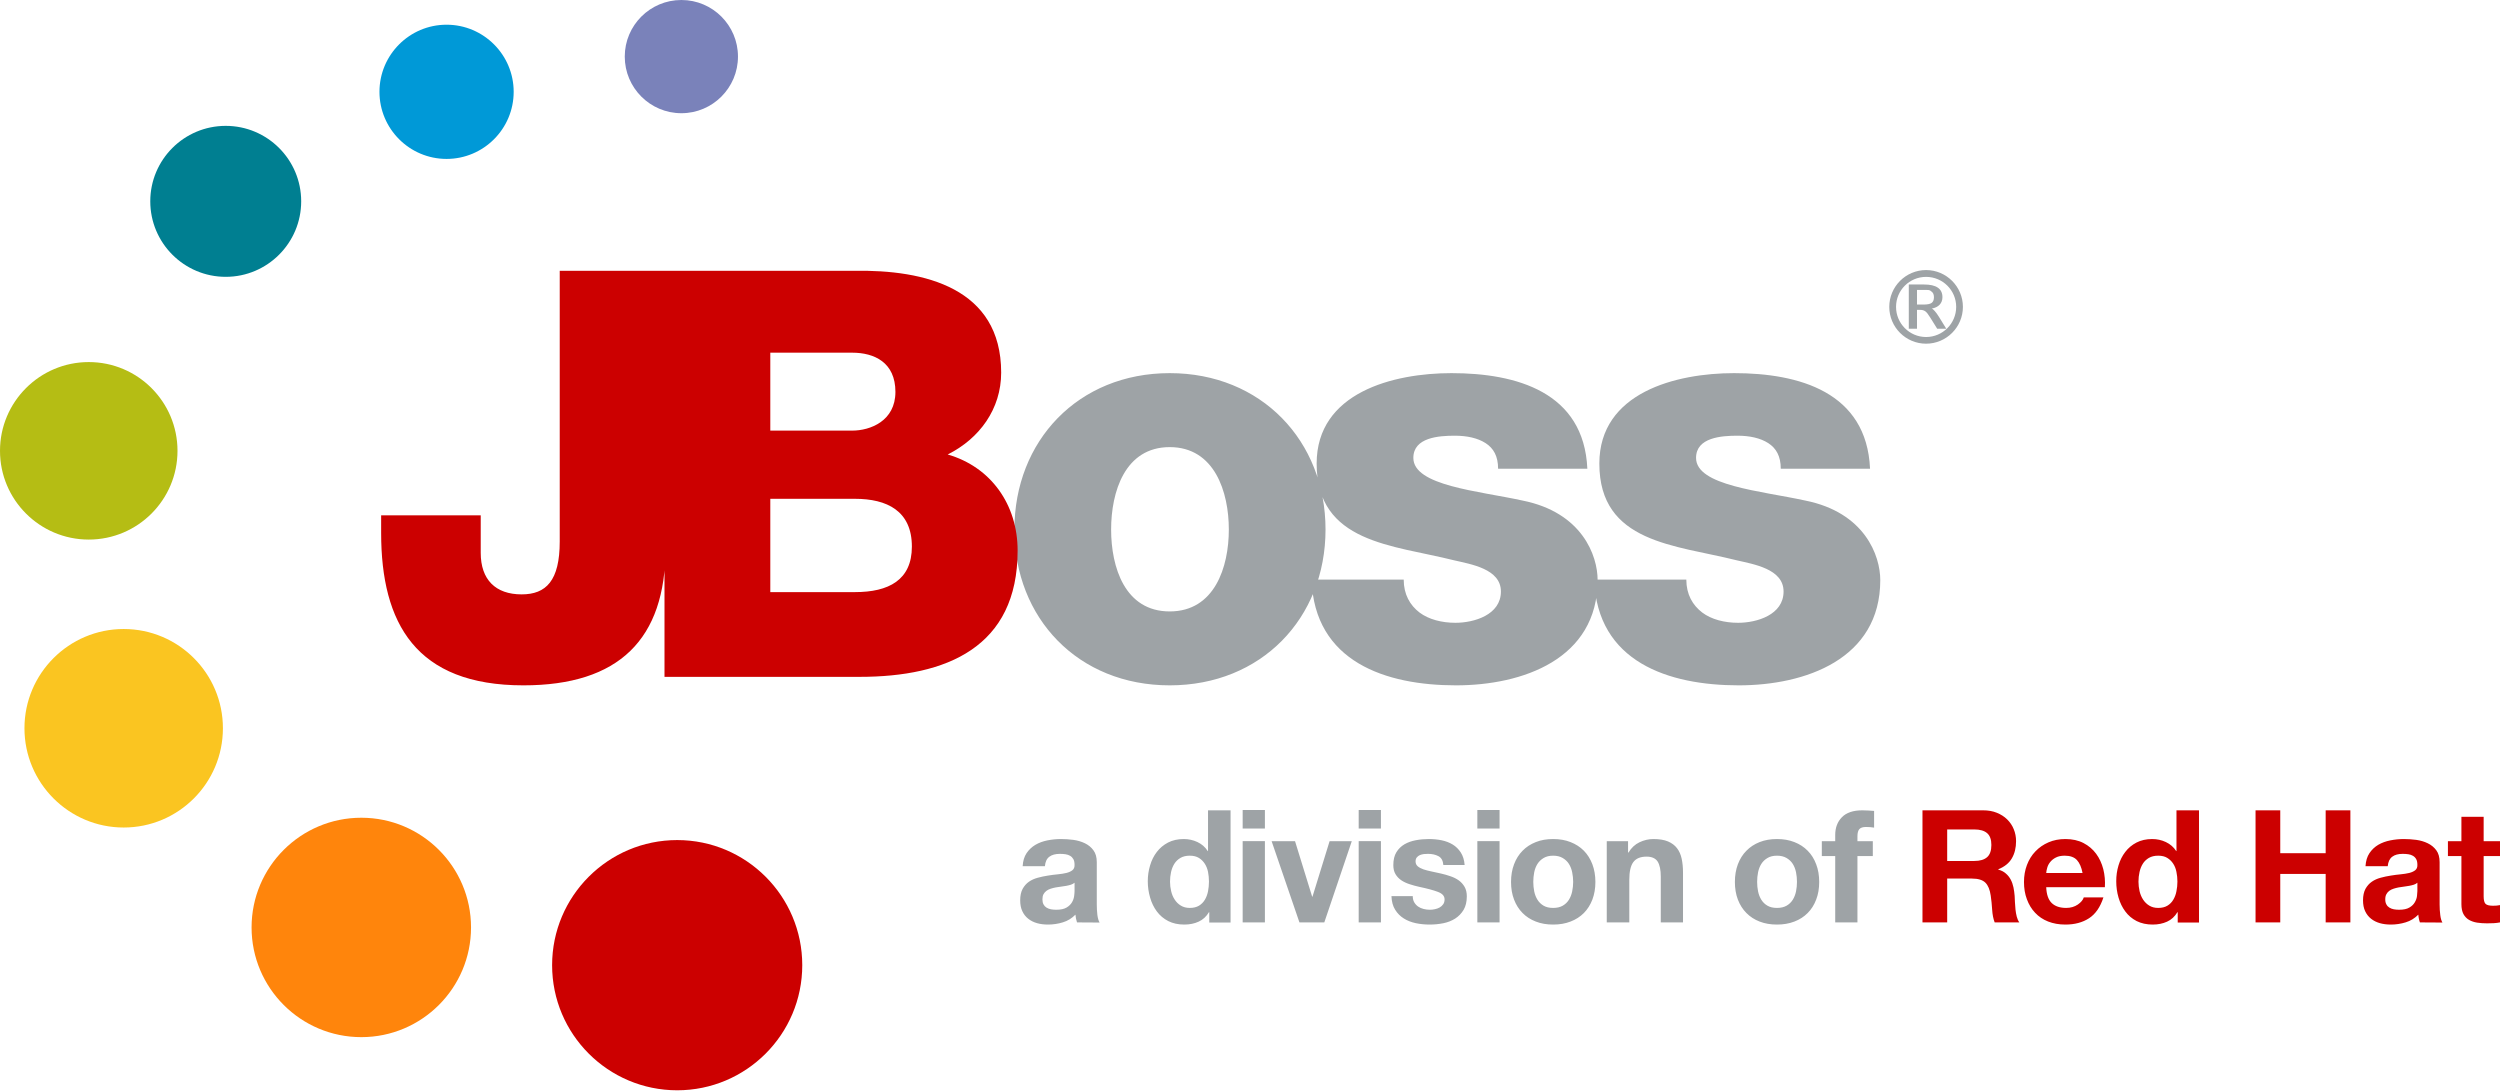
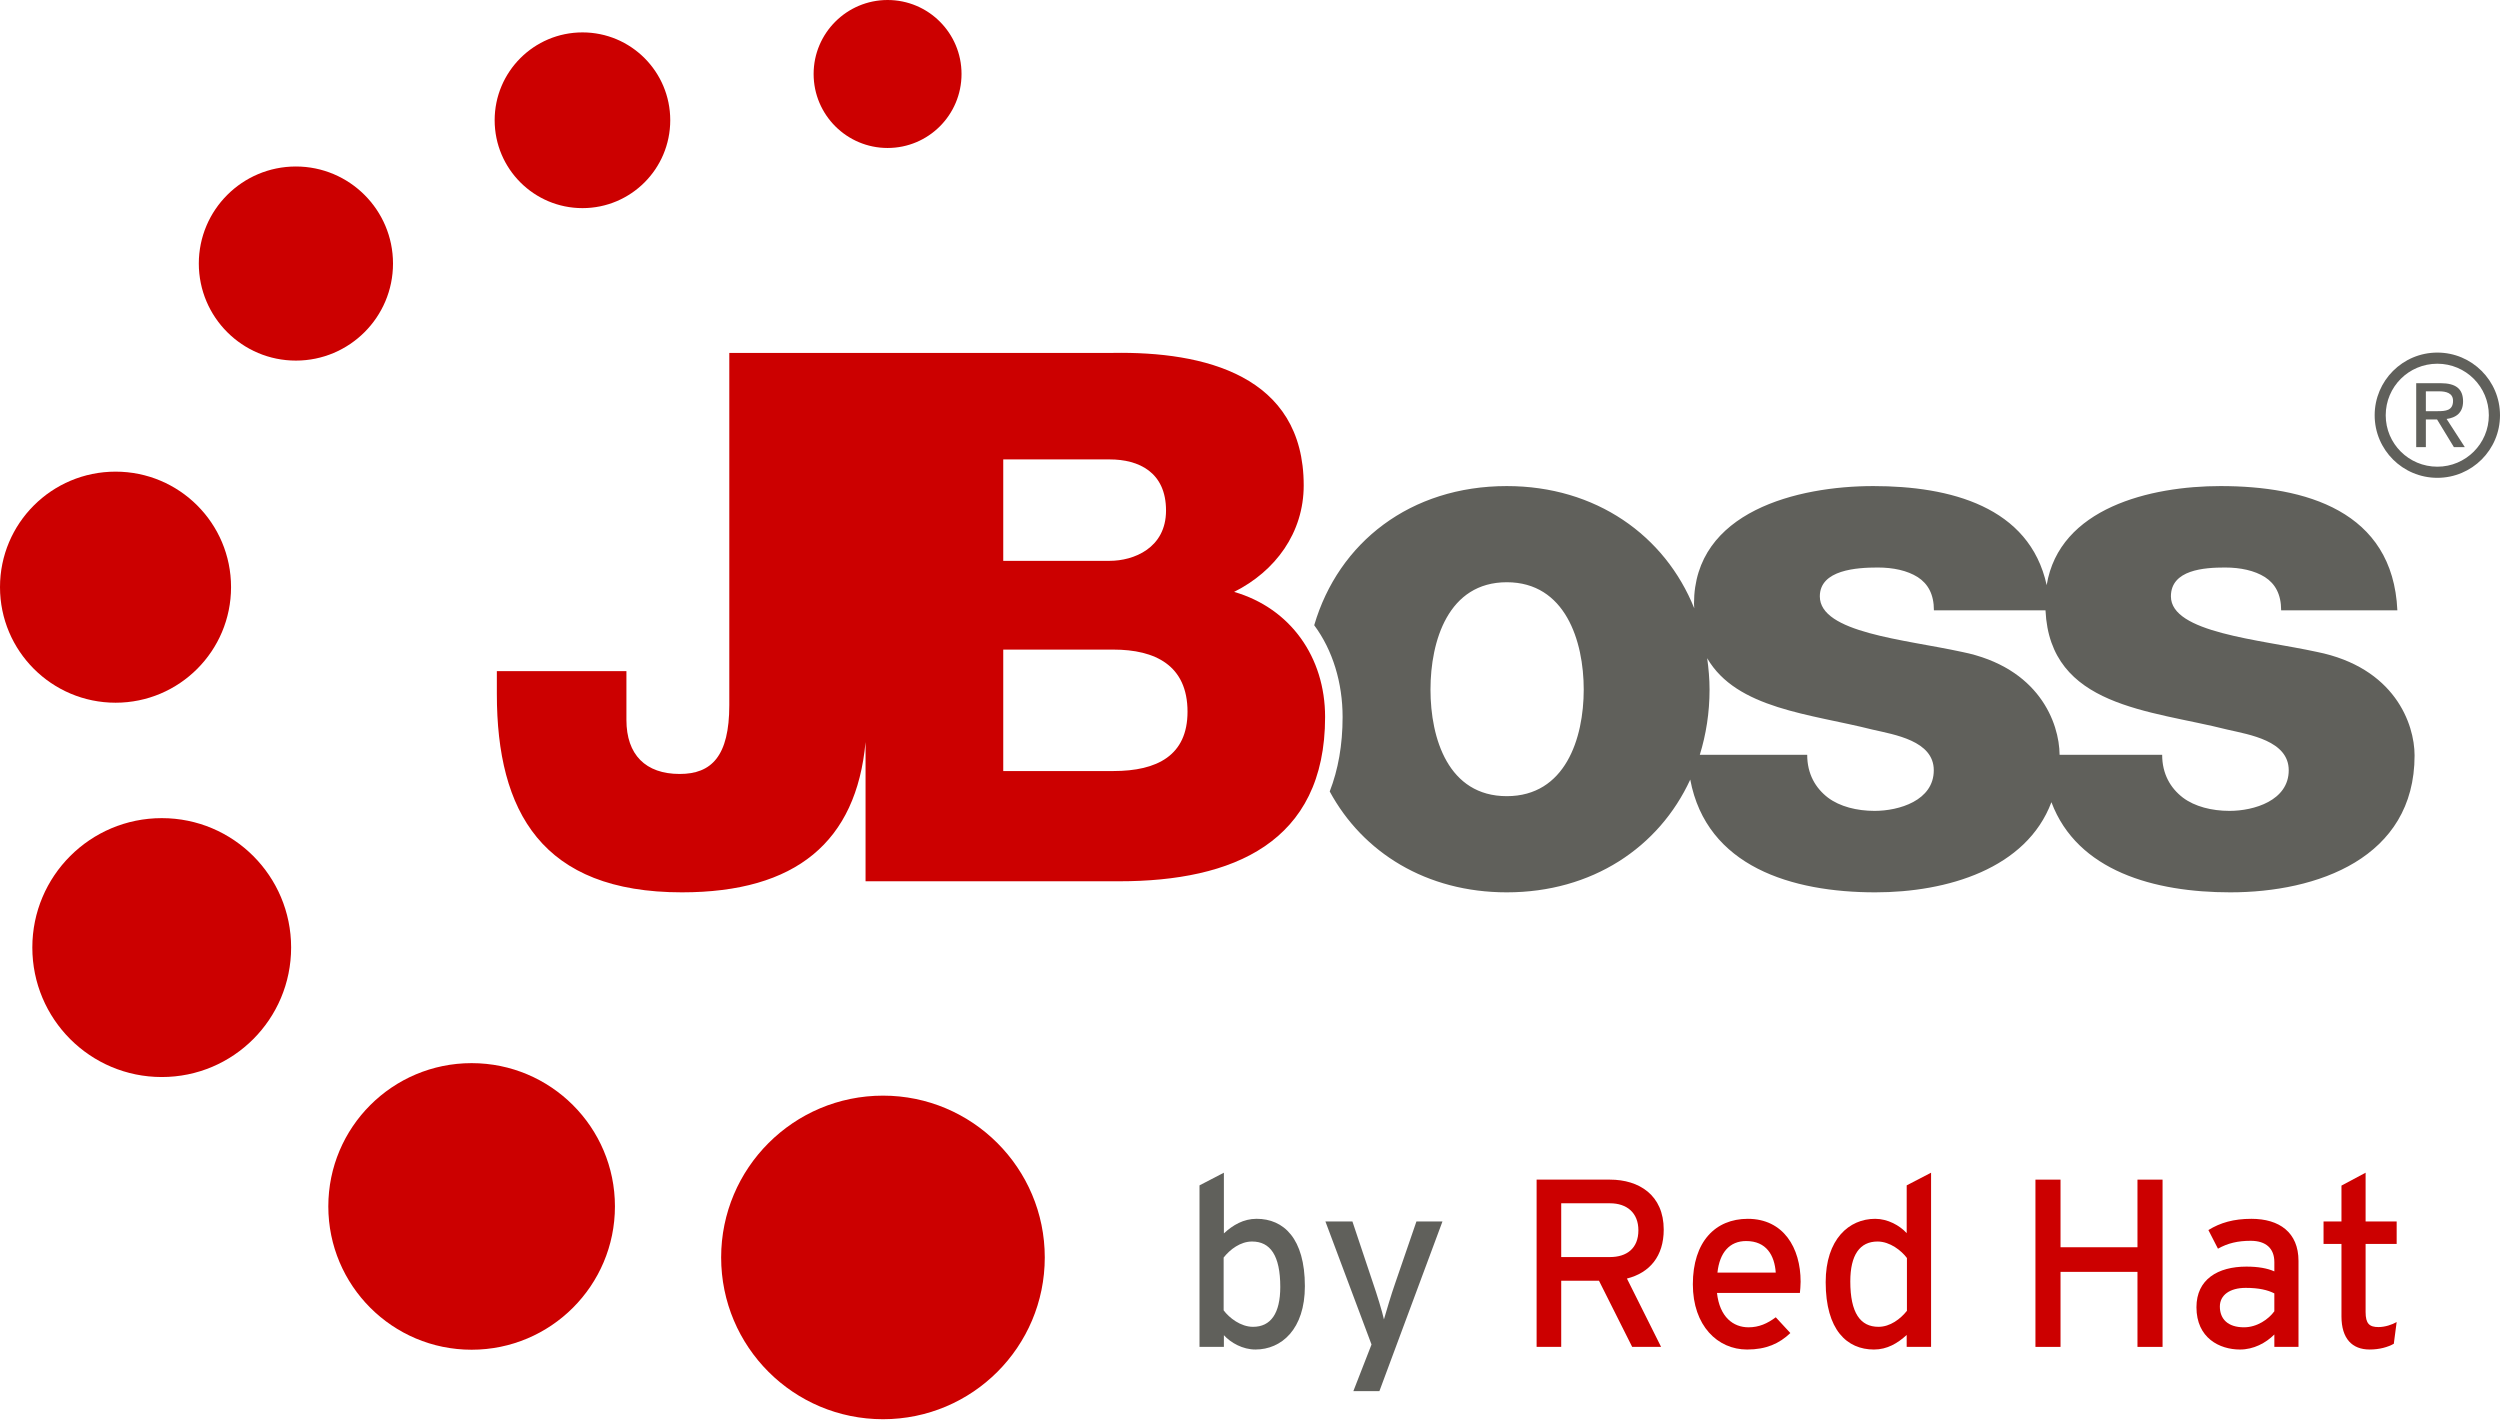
- <svg xmlns="http://www.w3.org/2000/svg" version="1.0" width="191.633" height="83.574" id="svg2898">
+ <svg xmlns="http://www.w3.org/2000/svg" version="1.0" width="139.518" height="79.203" id="svg2898">
  <defs id="defs21">
    </defs>
-   <path d="M 61.496,73.984 C 61.496,79.278 57.2,83.574 51.911,83.574 C 46.617,83.574 42.321,79.278 42.321,73.984 C 42.321,68.689 46.617,64.394 51.911,64.394 C 57.2,64.394 61.496,68.689 61.496,73.984 z" id="path4330" style="fill:#cc0000;fill-opacity:1" />
-   <path d="M 36.106,71.091 C 36.106,75.731 32.337,79.5 27.697,79.5 C 23.053,79.5 19.284,75.731 19.284,71.091 C 19.284,66.447 23.053,62.682 27.697,62.682 C 32.337,62.682 36.106,66.447 36.106,71.091 z" id="path4333" style="fill:#ff850c;fill-opacity:1" />
-   <path d="M 17.087,55.822 C 17.087,60.023 13.682,63.432 9.481,63.432 C 5.284,63.432 1.875,60.023 1.875,55.822 C 1.875,51.625 5.284,48.216 9.481,48.216 C 13.682,48.216 17.087,51.625 17.087,55.822 z" id="path4335" style="fill:#fac521;fill-opacity:1" />
-   <path d="M 13.606,34.557 C 13.606,38.311 10.561,41.36 6.803,41.36 C 3.049,41.36 4.2148359e-18,38.311 4.2148359e-18,34.557 C 4.2148359e-18,30.803 3.049,27.754 6.803,27.754 C 10.561,27.754 13.606,30.803 13.606,34.557 z" id="path4337" style="fill:#b5bd14;fill-opacity:1" />
-   <path d="M 23.087,15.432 C 23.087,18.625 20.496,21.22 17.303,21.22 C 14.11,21.22 11.519,18.625 11.519,15.432 C 11.519,12.239 14.11,9.648 17.303,9.648 C 20.496,9.648 23.087,12.239 23.087,15.432 z" id="path4339" style="fill:#007f91;fill-opacity:1" />
-   <path d="M 39.375,7.038 C 39.375,9.875 37.068,12.182 34.231,12.182 C 31.394,12.182 29.087,9.875 29.087,7.038 C 29.087,4.201 31.394,1.894 34.231,1.894 C 37.068,1.894 39.375,4.201 39.375,7.038 z" id="path4341" style="fill:#0099d7;fill-opacity:1" />
-   <path d="M 56.568,4.337 C 56.568,6.731 54.625,8.678 52.231,8.678 C 49.834,8.678 47.89,6.731 47.89,4.337 C 47.89,1.943 49.834,0 52.231,0 C 54.625,0 56.568,1.943 56.568,4.337 z" id="path4343" style="fill:#7a82ba;fill-opacity:1" />
-   <path d="M 89.663,46.868 C 93.103,46.868 94.194,43.47 94.194,40.591 C 94.194,37.712 93.103,34.273 89.663,34.273 C 86.22,34.273 85.171,37.712 85.171,40.591 C 85.171,43.47 86.22,46.868 89.663,46.868 M 89.663,28.602 C 96.678,28.602 101.606,33.792 101.606,40.591 C 101.606,47.39 96.678,52.534 89.663,52.534 C 82.644,52.534 77.758,47.39 77.758,40.591 C 77.758,33.792 82.644,28.602 89.663,28.602 z M 107.599,44.428 C 107.599,45.561 108.076,46.39 108.815,46.955 C 109.516,47.481 110.516,47.739 111.565,47.739 C 113,47.739 115.05,47.129 115.05,45.341 C 115.05,43.599 112.739,43.25 111.432,42.943 C 106.769,41.769 100.925,41.637 100.925,35.534 C 100.925,30.083 106.807,28.602 111.258,28.602 C 116.228,28.602 121.413,30.042 121.675,35.928 L 114.834,35.928 C 114.834,34.966 114.485,34.36 113.875,33.966 C 113.262,33.572 112.436,33.398 111.519,33.398 C 110.296,33.398 108.338,33.527 108.338,35.099 C 108.338,37.235 113.307,37.625 116.705,38.368 C 121.285,39.284 122.463,42.595 122.463,44.47 C 122.463,50.53 116.705,52.534 111.606,52.534 C 106.247,52.534 100.754,50.75 100.534,44.428 L 107.599,44.428 L 107.599,44.428 z M 129.262,44.428 C 129.262,45.561 129.743,46.39 130.485,46.955 C 131.182,47.481 132.186,47.739 133.232,47.739 C 134.667,47.739 136.716,47.129 136.716,45.341 C 136.716,43.599 134.406,43.25 133.099,42.943 C 128.436,41.769 122.595,41.637 122.595,35.534 C 122.595,30.083 128.482,28.602 132.925,28.602 C 137.894,28.602 143.084,30.042 143.345,35.928 L 136.501,35.928 C 136.501,34.966 136.152,34.36 135.542,33.966 C 134.929,33.572 134.103,33.398 133.186,33.398 C 131.966,33.398 130.008,33.527 130.008,35.099 C 130.008,37.235 134.974,37.625 138.376,38.368 C 142.951,39.284 144.129,42.595 144.129,44.47 C 144.129,50.53 138.376,52.534 133.277,52.534 C 127.913,52.534 122.421,50.75 122.201,44.428 L 129.262,44.428 L 129.262,44.428 z M 82.091,67.815 C 81.981,67.849 81.864,67.879 81.739,67.902 C 81.614,67.928 81.481,67.947 81.341,67.962 C 81.205,67.981 81.065,68 80.928,68.023 C 80.8,68.049 80.671,68.08 80.542,68.121 C 80.417,68.159 80.307,68.216 80.216,68.284 C 80.122,68.353 80.046,68.44 79.989,68.542 C 79.932,68.648 79.906,68.781 79.906,68.94 C 79.906,69.091 79.932,69.22 79.989,69.326 C 80.046,69.432 80.122,69.512 80.22,69.572 C 80.318,69.633 80.432,69.675 80.561,69.701 C 80.693,69.724 80.826,69.735 80.962,69.735 C 81.307,69.735 81.568,69.678 81.758,69.565 C 81.943,69.455 82.08,69.318 82.171,69.163 C 82.262,69.008 82.315,68.849 82.337,68.686 C 82.356,68.527 82.368,68.398 82.368,68.303 L 82.368,67.663 C 82.292,67.728 82.201,67.777 82.091,67.815 M 78.69,65.398 C 78.868,65.133 79.095,64.921 79.368,64.758 C 79.64,64.599 79.951,64.485 80.292,64.417 C 80.637,64.349 80.981,64.315 81.326,64.315 C 81.64,64.315 81.959,64.337 82.281,64.379 C 82.603,64.424 82.898,64.512 83.163,64.64 C 83.428,64.769 83.648,64.947 83.815,65.178 C 83.985,65.406 84.072,65.709 84.072,66.087 L 84.072,69.33 C 84.072,69.61 84.087,69.879 84.118,70.137 C 84.152,70.394 84.209,70.587 84.288,70.716 L 82.557,70.705 C 82.527,70.61 82.497,70.512 82.478,70.413 C 82.459,70.315 82.443,70.212 82.436,70.11 C 82.163,70.39 81.841,70.591 81.47,70.701 C 81.099,70.815 80.72,70.871 80.33,70.871 C 80.031,70.871 79.754,70.837 79.497,70.765 C 79.235,70.69 79.012,70.58 78.818,70.425 C 78.622,70.273 78.474,70.08 78.364,69.845 C 78.254,69.614 78.201,69.334 78.201,69.012 C 78.201,68.659 78.262,68.368 78.387,68.137 C 78.512,67.909 78.675,67.724 78.872,67.587 C 79.068,67.451 79.296,67.349 79.55,67.281 C 79.803,67.212 80.061,67.159 80.318,67.118 C 80.576,67.076 80.834,67.042 81.084,67.019 C 81.334,66.996 81.553,66.959 81.747,66.913 C 81.943,66.864 82.095,66.792 82.209,66.701 C 82.322,66.606 82.375,66.474 82.368,66.296 C 82.368,66.11 82.337,65.962 82.277,65.856 C 82.212,65.746 82.133,65.663 82.031,65.603 C 81.928,65.542 81.811,65.5 81.675,65.481 C 81.542,65.462 81.394,65.451 81.243,65.451 C 80.902,65.451 80.633,65.523 80.436,65.671 C 80.239,65.815 80.125,66.057 80.095,66.398 L 78.39,66.398 C 78.413,65.996 78.512,65.663 78.69,65.398 z M 92.599,66.83 C 92.55,66.595 92.466,66.383 92.349,66.205 C 92.231,66.023 92.084,65.875 91.898,65.762 C 91.712,65.648 91.481,65.591 91.197,65.591 C 90.917,65.591 90.678,65.648 90.485,65.762 C 90.292,65.875 90.137,66.023 90.019,66.209 C 89.902,66.394 89.819,66.606 89.765,66.845 C 89.712,67.08 89.686,67.33 89.686,67.587 C 89.686,67.83 89.716,68.072 89.773,68.311 C 89.83,68.553 89.917,68.769 90.046,68.959 C 90.167,69.148 90.326,69.303 90.515,69.417 C 90.705,69.534 90.932,69.595 91.197,69.595 C 91.481,69.595 91.716,69.538 91.906,69.425 C 92.091,69.311 92.243,69.159 92.356,68.97 C 92.47,68.781 92.55,68.565 92.599,68.322 C 92.644,68.084 92.671,67.834 92.671,67.576 C 92.671,67.318 92.644,67.068 92.599,66.83 M 92.671,69.921 C 92.47,70.258 92.205,70.5 91.879,70.648 C 91.557,70.796 91.19,70.871 90.777,70.871 C 90.311,70.871 89.902,70.781 89.55,70.603 C 89.197,70.421 88.906,70.175 88.675,69.864 C 88.447,69.557 88.273,69.201 88.159,68.8 C 88.042,68.398 87.981,67.978 87.981,67.546 C 87.981,67.125 88.042,66.724 88.159,66.334 C 88.273,65.943 88.447,65.599 88.675,65.303 C 88.902,65.004 89.19,64.765 89.534,64.584 C 89.879,64.406 90.281,64.315 90.735,64.315 C 91.106,64.315 91.455,64.39 91.788,64.546 C 92.122,64.705 92.383,64.932 92.576,65.235 L 92.599,65.235 L 92.599,62.114 L 94.326,62.114 L 94.326,70.716 L 92.694,70.716 L 92.694,69.921 L 92.671,69.921 z M 96.959,64.478 L 96.959,70.705 L 95.254,70.705 L 95.254,64.478 L 96.959,64.478 M 95.254,63.508 L 95.254,62.087 L 96.959,62.087 L 96.959,63.508 L 95.254,63.508 z M 99.606,70.705 L 97.474,64.481 L 99.269,64.481 L 100.58,68.731 L 100.606,68.731 L 101.917,64.481 L 103.618,64.481 L 101.512,70.705 L 99.606,70.705 L 99.606,70.705 z M 105.853,64.478 L 105.853,70.705 L 104.148,70.705 L 104.148,64.478 L 105.853,64.478 M 104.148,63.508 L 104.148,62.087 L 105.853,62.087 L 105.853,63.508 L 104.148,63.508 z M 108.406,69.167 C 108.485,69.3 108.584,69.406 108.701,69.489 C 108.822,69.572 108.963,69.637 109.122,69.675 C 109.277,69.716 109.44,69.735 109.61,69.735 C 109.728,69.735 109.856,69.724 109.989,69.693 C 110.122,69.667 110.243,69.621 110.353,69.561 C 110.459,69.5 110.55,69.421 110.622,69.318 C 110.697,69.22 110.731,69.091 110.731,68.94 C 110.731,68.682 110.561,68.493 110.216,68.364 C 109.875,68.235 109.398,68.106 108.784,67.978 C 108.534,67.921 108.288,67.856 108.053,67.777 C 107.815,67.701 107.603,67.603 107.417,67.478 C 107.231,67.353 107.084,67.197 106.97,67.008 C 106.856,66.818 106.803,66.587 106.803,66.315 C 106.803,65.913 106.879,65.584 107.038,65.326 C 107.194,65.068 107.402,64.868 107.659,64.716 C 107.917,64.568 108.205,64.466 108.527,64.406 C 108.849,64.345 109.178,64.315 109.519,64.315 C 109.856,64.315 110.182,64.345 110.5,64.409 C 110.819,64.474 111.103,64.584 111.353,64.735 C 111.603,64.887 111.807,65.091 111.974,65.345 C 112.137,65.599 112.239,65.917 112.269,66.303 L 110.637,66.303 C 110.61,65.97 110.485,65.746 110.262,65.629 C 110.034,65.508 109.769,65.451 109.463,65.451 C 109.364,65.451 109.262,65.455 109.148,65.466 C 109.034,65.481 108.932,65.508 108.838,65.546 C 108.747,65.587 108.667,65.644 108.603,65.724 C 108.538,65.799 108.508,65.902 108.508,66.031 C 108.508,66.182 108.561,66.307 108.675,66.406 C 108.788,66.5 108.936,66.58 109.114,66.64 C 109.296,66.701 109.504,66.754 109.739,66.803 C 109.974,66.853 110.213,66.902 110.455,66.959 C 110.701,67.015 110.947,67.084 111.182,67.167 C 111.421,67.246 111.633,67.353 111.819,67.485 C 112.004,67.618 112.152,67.784 112.266,67.981 C 112.379,68.178 112.436,68.421 112.436,68.709 C 112.436,69.121 112.353,69.466 112.19,69.743 C 112.023,70.019 111.807,70.243 111.542,70.413 C 111.277,70.58 110.974,70.701 110.633,70.769 C 110.292,70.837 109.944,70.871 109.588,70.871 C 109.228,70.871 108.875,70.837 108.527,70.765 C 108.182,70.69 107.875,70.572 107.606,70.402 C 107.338,70.235 107.114,70.012 106.944,69.735 C 106.769,69.459 106.675,69.11 106.659,68.693 L 108.292,68.693 C 108.292,68.875 108.33,69.034 108.406,69.167 L 108.406,69.167 z M 114.947,64.478 L 114.947,70.705 L 113.243,70.705 L 113.243,64.478 L 114.947,64.478 M 113.243,63.508 L 113.243,62.087 L 114.947,62.087 L 114.947,63.508 L 113.243,63.508 z M 117.603,68.33 C 117.652,68.568 117.735,68.781 117.853,68.97 C 117.97,69.159 118.129,69.311 118.322,69.425 C 118.516,69.538 118.758,69.595 119.053,69.595 C 119.345,69.595 119.591,69.538 119.788,69.425 C 119.985,69.311 120.144,69.159 120.262,68.97 C 120.379,68.781 120.463,68.568 120.512,68.33 C 120.561,68.091 120.588,67.849 120.588,67.599 C 120.588,67.349 120.561,67.103 120.512,66.86 C 120.463,66.621 120.379,66.406 120.262,66.22 C 120.144,66.034 119.985,65.887 119.788,65.769 C 119.591,65.652 119.345,65.591 119.053,65.591 C 118.758,65.591 118.516,65.652 118.322,65.769 C 118.129,65.887 117.97,66.034 117.853,66.22 C 117.735,66.406 117.652,66.621 117.603,66.86 C 117.557,67.103 117.531,67.349 117.531,67.599 C 117.531,67.849 117.557,68.091 117.603,68.33 M 116.057,66.25 C 116.209,65.845 116.428,65.496 116.709,65.212 C 116.989,64.924 117.33,64.705 117.724,64.549 C 118.118,64.39 118.561,64.315 119.053,64.315 C 119.546,64.315 119.989,64.39 120.387,64.549 C 120.785,64.705 121.125,64.924 121.41,65.212 C 121.69,65.496 121.906,65.845 122.061,66.25 C 122.213,66.656 122.292,67.106 122.292,67.606 C 122.292,68.103 122.213,68.553 122.061,68.955 C 121.906,69.356 121.69,69.701 121.41,69.985 C 121.125,70.269 120.785,70.489 120.387,70.64 C 119.989,70.796 119.546,70.871 119.053,70.871 C 118.561,70.871 118.118,70.796 117.724,70.64 C 117.33,70.489 116.989,70.269 116.709,69.985 C 116.428,69.701 116.209,69.356 116.057,68.955 C 115.902,68.553 115.826,68.103 115.826,67.606 C 115.826,67.106 115.902,66.656 116.057,66.25 z M 124.796,64.481 L 124.796,65.349 L 124.83,65.349 C 125.046,64.989 125.33,64.724 125.675,64.561 C 126.019,64.398 126.372,64.315 126.735,64.315 C 127.19,64.315 127.565,64.375 127.86,64.5 C 128.152,64.625 128.383,64.799 128.55,65.019 C 128.72,65.239 128.838,65.508 128.906,65.826 C 128.974,66.14 129.008,66.493 129.008,66.879 L 129.008,70.705 L 127.304,70.705 L 127.304,67.193 C 127.304,66.678 127.224,66.296 127.065,66.042 C 126.902,65.792 126.618,65.663 126.213,65.663 C 125.747,65.663 125.41,65.803 125.201,66.08 C 124.993,66.356 124.891,66.811 124.891,67.443 L 124.891,70.705 L 123.163,70.705 L 123.163,64.481 L 124.796,64.481 L 124.796,64.481 z M 134.762,68.33 C 134.811,68.568 134.894,68.781 135.012,68.97 C 135.129,69.159 135.285,69.311 135.482,69.425 C 135.675,69.538 135.917,69.595 136.213,69.595 C 136.504,69.595 136.747,69.538 136.947,69.425 C 137.144,69.311 137.304,69.159 137.421,68.97 C 137.538,68.781 137.622,68.568 137.671,68.33 C 137.72,68.091 137.743,67.849 137.743,67.599 C 137.743,67.349 137.72,67.103 137.671,66.86 C 137.622,66.621 137.538,66.406 137.421,66.22 C 137.304,66.034 137.144,65.887 136.947,65.769 C 136.747,65.652 136.504,65.591 136.213,65.591 C 135.917,65.591 135.675,65.652 135.482,65.769 C 135.285,65.887 135.129,66.034 135.012,66.22 C 134.894,66.406 134.811,66.621 134.762,66.86 C 134.713,67.103 134.69,67.349 134.69,67.599 C 134.69,67.849 134.713,68.091 134.762,68.33 M 133.213,66.25 C 133.368,65.845 133.584,65.496 133.868,65.212 C 134.148,64.924 134.485,64.705 134.879,64.549 C 135.277,64.39 135.72,64.315 136.213,64.315 C 136.701,64.315 137.144,64.39 137.546,64.549 C 137.944,64.705 138.285,64.924 138.565,65.212 C 138.849,65.496 139.065,65.845 139.216,66.25 C 139.372,66.656 139.447,67.106 139.447,67.606 C 139.447,68.103 139.372,68.553 139.216,68.955 C 139.065,69.356 138.849,69.701 138.565,69.985 C 138.285,70.269 137.944,70.489 137.546,70.64 C 137.144,70.796 136.701,70.871 136.213,70.871 C 135.72,70.871 135.277,70.796 134.879,70.64 C 134.485,70.489 134.148,70.269 133.868,69.985 C 133.584,69.701 133.368,69.356 133.213,68.955 C 133.061,68.553 132.985,68.103 132.985,67.606 C 132.985,67.106 133.061,66.656 133.213,66.25 z M 139.648,65.618 L 139.648,64.481 L 140.675,64.481 L 140.675,64 C 140.675,63.447 140.845,62.993 141.19,62.64 C 141.535,62.288 142.054,62.114 142.754,62.114 C 142.906,62.114 143.057,62.118 143.209,62.129 C 143.36,62.14 143.512,62.152 143.656,62.159 L 143.656,63.44 C 143.455,63.406 143.247,63.39 143.031,63.39 C 142.796,63.39 142.629,63.443 142.527,63.553 C 142.429,63.663 142.379,63.845 142.379,64.106 L 142.379,64.481 L 143.557,64.481 L 143.557,65.618 L 142.379,65.618 L 142.379,70.705 L 140.675,70.705 L 140.675,65.618 L 139.648,65.618 L 139.648,65.618 z" id="path2337" style="fill:#9ea3a6;fill-rule:nonzero;stroke:none" />
-   <path d="M 51.015,42.03 C 51.015,49.008 47.44,52.534 40.118,52.534 C 31.879,52.534 29.216,47.784 29.216,40.852 L 29.216,39.5 L 36.849,39.5 L 36.849,42.379 C 36.849,44.428 37.981,45.561 39.985,45.561 C 41.86,45.561 42.905,44.515 42.905,41.508 L 42.905,20.758 L 51.015,20.758 L 51.015,42.03 L 51.015,42.03 z M 59.046,45.387 L 65.538,45.387 C 68.11,45.387 69.898,44.47 69.898,41.898 C 69.898,39.155 67.981,38.235 65.538,38.235 L 59.046,38.235 L 59.046,45.387 M 59.046,33.008 L 65.322,33.008 C 66.716,33.008 68.637,32.265 68.637,30.042 C 68.637,27.777 67.019,27.034 65.322,27.034 L 59.046,27.034 L 59.046,33.008 M 50.936,20.758 L 65.496,20.758 C 70.856,20.667 76.743,22.064 76.743,28.561 C 76.743,31.349 75.084,33.618 72.644,34.837 C 75.955,35.796 78.004,38.671 78.004,42.205 C 78.004,49.614 72.557,51.883 65.887,51.883 L 50.936,51.883 L 50.936,20.758 z M 151.338,65.996 C 151.773,65.996 152.099,65.898 152.319,65.705 C 152.535,65.515 152.645,65.201 152.645,64.769 C 152.645,64.353 152.535,64.049 152.319,63.864 C 152.099,63.674 151.773,63.58 151.338,63.58 L 149.258,63.58 L 149.258,65.996 L 151.338,65.996 M 152.012,62.114 C 152.398,62.114 152.751,62.174 153.057,62.299 C 153.368,62.424 153.633,62.591 153.857,62.811 C 154.076,63.027 154.247,63.277 154.36,63.561 C 154.478,63.845 154.538,64.152 154.538,64.481 C 154.538,64.985 154.432,65.424 154.216,65.792 C 154.004,66.159 153.656,66.44 153.175,66.633 L 153.175,66.659 C 153.406,66.72 153.599,66.818 153.751,66.955 C 153.906,67.084 154.031,67.243 154.126,67.421 C 154.224,67.603 154.292,67.803 154.338,68.019 C 154.379,68.235 154.413,68.451 154.429,68.671 C 154.436,68.807 154.444,68.966 154.451,69.152 C 154.459,69.337 154.474,69.527 154.493,69.716 C 154.516,69.913 154.546,70.095 154.591,70.265 C 154.637,70.44 154.701,70.587 154.788,70.705 L 152.898,70.705 C 152.792,70.432 152.728,70.106 152.705,69.731 C 152.682,69.353 152.645,68.993 152.595,68.648 C 152.531,68.197 152.395,67.868 152.186,67.659 C 151.974,67.451 151.633,67.345 151.156,67.345 L 149.258,67.345 L 149.258,70.705 L 147.364,70.705 L 147.364,62.114 L 152.012,62.114 z M 159.205,65.928 C 159.001,65.705 158.686,65.591 158.27,65.591 C 157.997,65.591 157.77,65.637 157.591,65.731 C 157.41,65.822 157.266,65.94 157.156,66.076 C 157.046,66.212 156.97,66.356 156.929,66.508 C 156.883,66.659 156.857,66.799 156.849,66.917 L 159.633,66.917 C 159.554,66.485 159.41,66.156 159.205,65.928 M 157.27,69.22 C 157.527,69.47 157.898,69.595 158.379,69.595 C 158.724,69.595 159.02,69.508 159.27,69.337 C 159.52,69.163 159.671,68.981 159.728,68.788 L 161.235,68.788 C 160.993,69.534 160.626,70.068 160.126,70.39 C 159.629,70.712 159.027,70.871 158.319,70.871 C 157.83,70.871 157.387,70.792 156.993,70.637 C 156.599,70.481 156.27,70.258 155.997,69.966 C 155.724,69.678 155.516,69.334 155.368,68.932 C 155.216,68.531 155.145,68.087 155.145,67.606 C 155.145,67.137 155.22,66.705 155.372,66.303 C 155.523,65.902 155.739,65.553 156.02,65.262 C 156.3,64.966 156.637,64.735 157.023,64.568 C 157.413,64.398 157.845,64.315 158.319,64.315 C 158.849,64.315 159.311,64.417 159.705,64.621 C 160.099,64.826 160.421,65.099 160.675,65.443 C 160.929,65.788 161.11,66.182 161.224,66.625 C 161.334,67.065 161.376,67.527 161.345,68.008 L 156.849,68.008 C 156.872,68.565 157.012,68.97 157.27,69.22 z M 166.83,66.83 C 166.785,66.595 166.701,66.383 166.584,66.205 C 166.467,66.023 166.315,65.875 166.129,65.762 C 165.948,65.648 165.713,65.591 165.432,65.591 C 165.148,65.591 164.913,65.648 164.717,65.762 C 164.527,65.875 164.368,66.023 164.254,66.209 C 164.137,66.394 164.054,66.606 164.001,66.845 C 163.948,67.08 163.921,67.33 163.921,67.587 C 163.921,67.83 163.951,68.072 164.004,68.311 C 164.061,68.553 164.152,68.769 164.277,68.959 C 164.402,69.148 164.557,69.303 164.747,69.417 C 164.936,69.534 165.163,69.595 165.432,69.595 C 165.713,69.595 165.948,69.538 166.137,69.425 C 166.326,69.311 166.478,69.159 166.588,68.97 C 166.701,68.781 166.785,68.565 166.83,68.322 C 166.879,68.084 166.906,67.834 166.906,67.576 C 166.906,67.318 166.879,67.068 166.83,66.83 M 166.906,69.921 C 166.705,70.258 166.44,70.5 166.114,70.648 C 165.788,70.796 165.421,70.871 165.012,70.871 C 164.546,70.871 164.137,70.781 163.781,70.603 C 163.429,70.421 163.137,70.175 162.91,69.864 C 162.679,69.557 162.508,69.201 162.391,68.8 C 162.273,68.398 162.217,67.978 162.217,67.546 C 162.217,67.125 162.273,66.724 162.391,66.334 C 162.508,65.943 162.679,65.599 162.91,65.303 C 163.137,65.004 163.421,64.765 163.77,64.584 C 164.114,64.406 164.512,64.315 164.97,64.315 C 165.338,64.315 165.69,64.39 166.02,64.546 C 166.353,64.705 166.618,64.932 166.811,65.235 L 166.834,65.235 L 166.834,62.114 L 168.561,62.114 L 168.561,70.716 L 166.929,70.716 L 166.929,69.921 L 166.906,69.921 z M 174.789,62.114 L 174.789,65.402 L 178.27,65.402 L 178.27,62.114 L 180.164,62.114 L 180.164,70.705 L 178.27,70.705 L 178.27,66.989 L 174.789,66.989 L 174.789,70.705 L 172.895,70.705 L 172.895,62.114 L 174.789,62.114 L 174.789,62.114 z M 185.027,67.815 C 184.917,67.849 184.8,67.879 184.671,67.902 C 184.546,67.928 184.414,67.947 184.277,67.962 C 184.137,67.981 184.001,68 183.861,68.023 C 183.732,68.049 183.603,68.08 183.478,68.121 C 183.353,68.159 183.243,68.216 183.148,68.284 C 183.054,68.353 182.978,68.44 182.925,68.542 C 182.864,68.648 182.838,68.781 182.838,68.94 C 182.838,69.091 182.864,69.22 182.925,69.326 C 182.978,69.432 183.058,69.512 183.156,69.572 C 183.251,69.633 183.364,69.675 183.497,69.701 C 183.626,69.724 183.762,69.735 183.898,69.735 C 184.239,69.735 184.504,69.678 184.69,69.565 C 184.879,69.455 185.016,69.318 185.103,69.163 C 185.194,69.008 185.251,68.849 185.27,68.686 C 185.289,68.527 185.3,68.398 185.3,68.303 L 185.3,67.663 C 185.228,67.728 185.137,67.777 185.027,67.815 M 181.626,65.398 C 181.804,65.133 182.027,64.921 182.3,64.758 C 182.576,64.599 182.883,64.485 183.228,64.417 C 183.569,64.349 183.914,64.315 184.262,64.315 C 184.573,64.315 184.895,64.337 185.217,64.379 C 185.539,64.424 185.834,64.512 186.095,64.64 C 186.364,64.769 186.58,64.947 186.751,65.178 C 186.921,65.406 187.004,65.709 187.004,66.087 L 187.004,69.33 C 187.004,69.61 187.02,69.879 187.054,70.137 C 187.084,70.394 187.141,70.587 187.22,70.716 L 185.493,70.705 C 185.459,70.61 185.433,70.512 185.414,70.413 C 185.391,70.315 185.379,70.212 185.372,70.11 C 185.095,70.39 184.773,70.591 184.402,70.701 C 184.031,70.815 183.652,70.871 183.266,70.871 C 182.967,70.871 182.686,70.837 182.429,70.765 C 182.171,70.69 181.944,70.58 181.751,70.425 C 181.558,70.273 181.406,70.08 181.296,69.845 C 181.186,69.614 181.133,69.334 181.133,69.012 C 181.133,68.659 181.198,68.368 181.319,68.137 C 181.448,67.909 181.607,67.724 181.808,67.587 C 182.004,67.451 182.228,67.349 182.486,67.281 C 182.739,67.212 182.993,67.159 183.254,67.118 C 183.512,67.076 183.766,67.042 184.016,67.019 C 184.266,66.996 184.489,66.959 184.683,66.913 C 184.876,66.864 185.027,66.792 185.141,66.701 C 185.254,66.606 185.308,66.474 185.3,66.296 C 185.3,66.11 185.27,65.962 185.209,65.856 C 185.148,65.746 185.065,65.663 184.963,65.603 C 184.861,65.542 184.743,65.5 184.611,65.481 C 184.474,65.462 184.33,65.451 184.175,65.451 C 183.834,65.451 183.565,65.523 183.372,65.671 C 183.175,65.815 183.061,66.057 183.027,66.398 L 181.323,66.398 C 181.349,65.996 181.448,65.663 181.626,65.398 z M 191.633,64.481 L 191.633,65.618 L 190.38,65.618 L 190.38,68.705 C 190.38,68.993 190.429,69.186 190.523,69.281 C 190.622,69.379 190.811,69.428 191.103,69.428 C 191.198,69.428 191.292,69.425 191.38,69.417 C 191.467,69.409 191.554,69.398 191.633,69.379 L 191.633,70.705 C 191.489,70.735 191.326,70.754 191.148,70.765 C 190.974,70.773 190.8,70.777 190.633,70.777 C 190.368,70.777 190.118,70.758 189.883,70.724 C 189.645,70.686 189.436,70.614 189.258,70.512 C 189.076,70.406 188.936,70.258 188.83,70.065 C 188.728,69.871 188.675,69.618 188.675,69.303 L 188.675,65.618 L 187.641,65.618 L 187.641,64.481 L 188.675,64.481 L 188.675,62.61 L 190.38,62.61 L 190.38,64.481 L 191.633,64.481 L 191.633,64.481 z" id="logotype" style="fill:#cc0000;fill-rule:nonzero;stroke:none" />
-   <path d="M 146.944,22.224 L 146.944,23.345 L 147.444,23.345 C 147.743,23.345 147.948,23.303 148.065,23.22 C 148.182,23.133 148.243,22.989 148.243,22.788 C 148.243,22.583 148.182,22.436 148.065,22.356 C 147.944,22.265 147.951,22.224 147.656,22.224 M 147.47,21.807 C 147.948,21.807 148.307,21.886 148.538,22.049 C 148.773,22.208 148.894,22.451 148.894,22.777 C 148.894,23.011 148.823,23.205 148.679,23.356 C 148.535,23.508 148.338,23.606 148.076,23.652 C 148.141,23.674 148.216,23.739 148.307,23.845 C 148.402,23.947 148.508,24.099 148.633,24.296 L 149.19,25.201 L 148.493,25.201 L 147.966,24.352 C 147.807,24.091 147.679,23.928 147.576,23.86 C 147.478,23.792 147.357,23.754 147.213,23.754 L 146.944,23.754 L 146.944,25.201 L 146.315,25.201 L 146.315,21.807 M 147.641,20.701 C 146.084,20.701 144.819,21.97 144.819,23.523 C 144.819,25.08 146.084,26.345 147.641,26.345 C 149.194,26.345 150.463,25.08 150.463,23.523 C 150.463,21.97 149.194,20.701 147.641,20.701 z M 147.641,21.224 C 148.913,21.224 149.948,22.25 149.948,23.523 C 149.948,24.796 148.913,25.833 147.641,25.833 C 146.368,25.833 145.338,24.796 145.338,23.523 C 145.338,22.25 146.368,21.224 147.641,21.224 z" id="registration" style="font-size:31.389px;fill:#9ea3a6;fill-opacity:1;font-family:DejaVu Sans" />
+   <g id="g2622" transform="scale(0.6473613,0.6473613)">
+     <g id="g2624">
+       <path id="path2626" d="M 140.253,110.221 L 143.198,116.112 L 140.706,116.112 L 137.843,110.407 L 134.588,110.407 L 134.588,116.112 L 132.467,116.112 L 132.467,101.693 L 138.79,101.693 C 141.304,101.693 143.425,103.032 143.425,105.999 C 143.425,108.305 142.21,109.727 140.253,110.221 z M 138.79,103.732 L 134.588,103.732 L 134.588,108.367 L 138.79,108.367 C 140.232,108.367 141.241,107.626 141.241,106.06 C 141.241,104.556 140.253,103.732 138.79,103.732 z" style="fill:#cc0000" />
+       <path id="path2628" d="M 155.164,111.458 L 148.016,111.458 C 148.243,113.538 149.417,114.424 150.736,114.424 C 151.642,114.424 152.363,114.095 153.084,113.559 L 154.341,114.918 C 153.394,115.824 152.261,116.339 150.612,116.339 C 148.079,116.339 145.936,114.3 145.936,110.716 C 145.936,107.049 147.873,105.071 150.673,105.071 C 153.742,105.071 155.226,107.563 155.226,110.489 C 155.226,110.879 155.185,111.231 155.164,111.458 z M 150.529,106.987 C 149.107,106.987 148.242,107.975 148.056,109.706 L 153.082,109.706 C 152.98,108.223 152.28,106.987 150.529,106.987 z" style="fill:#cc0000" />
+       <path id="path2630" d="M 164.37,116.112 L 164.37,115.083 C 163.587,115.804 162.681,116.339 161.548,116.339 C 159.22,116.339 157.387,114.651 157.387,110.53 C 157.387,106.822 159.406,105.071 161.651,105.071 C 162.743,105.071 163.773,105.648 164.371,106.307 L 164.371,102.187 L 166.472,101.095 L 166.472,116.112 L 164.37,116.112 z M 164.391,108.45 C 163.917,107.811 162.928,107.028 161.857,107.028 C 160.333,107.028 159.509,108.182 159.509,110.468 C 159.509,113.187 160.374,114.381 161.94,114.381 C 162.949,114.381 163.835,113.701 164.391,113.002 L 164.391,108.45 z" style="fill:#cc0000" />
+       <path id="path2632" d="M 184.266,116.112 L 184.266,109.644 L 177.632,109.644 L 177.632,116.112 L 175.47,116.112 L 175.47,101.693 L 177.632,101.693 L 177.632,107.522 L 184.266,107.522 L 184.266,101.693 L 186.428,101.693 L 186.428,116.112 L 184.266,116.112 z" style="fill:#cc0000" />
+       <path id="path2634" d="M 196.065,116.112 L 196.065,115.042 C 195.324,115.783 194.273,116.339 193.099,116.339 C 191.348,116.339 189.35,115.351 189.35,112.693 C 189.35,110.283 191.204,109.191 193.655,109.191 C 194.665,109.191 195.468,109.335 196.065,109.603 L 196.065,108.799 C 196.065,107.625 195.344,106.966 194.026,106.966 C 192.914,106.966 192.048,107.172 191.204,107.646 L 190.38,106.04 C 191.41,105.401 192.564,105.071 194.088,105.071 C 196.498,105.071 198.147,106.245 198.147,108.697 L 198.147,116.112 L 196.065,116.112 L 196.065,116.112 z M 196.065,111.499 C 195.489,111.21 194.747,111.024 193.593,111.024 C 192.234,111.024 191.368,111.642 191.368,112.631 C 191.368,113.701 192.048,114.423 193.448,114.423 C 194.582,114.423 195.57,113.723 196.064,113.043 L 196.064,111.499 L 196.065,111.499 z" style="fill:#cc0000" />
+       <path id="path2636" d="M 206.363,115.844 C 205.847,116.133 205.127,116.338 204.282,116.338 C 202.778,116.338 201.851,115.412 201.851,113.475 L 201.851,107.234 L 200.306,107.234 L 200.306,105.297 L 201.851,105.297 L 201.851,102.207 L 203.932,101.095 L 203.932,105.297 L 206.61,105.297 L 206.61,107.234 L 203.932,107.234 L 203.932,113.105 C 203.932,114.114 204.261,114.403 205.044,114.403 C 205.6,114.403 206.218,114.197 206.609,113.97 L 206.363,115.844 z" style="fill:#cc0000" />
+     </g>
+     <g id="g2638">
+       <path id="path2640" d="M 106.389,51.025 C 109.959,49.238 112.389,45.924 112.389,41.844 C 112.389,32.335 103.775,30.289 95.924,30.423 L 74.738,30.423 L 74.617,30.423 L 62.871,30.423 L 62.871,60.785 C 62.871,65.194 61.334,66.721 58.597,66.721 C 55.656,66.721 54.002,65.067 54.002,62.063 L 54.002,57.858 L 42.832,57.858 L 42.832,59.827 C 42.832,69.981 46.724,76.926 58.784,76.926 C 68.621,76.926 73.822,72.57 74.617,63.968 L 74.617,75.972 L 96.496,75.972 C 106.257,75.972 114.233,72.657 114.233,61.811 C 114.233,56.646 111.242,52.435 106.389,51.025 z M 86.487,39.605 L 95.668,39.605 C 98.161,39.605 100.52,40.697 100.52,44.01 C 100.52,47.263 97.714,48.348 95.668,48.348 L 86.487,48.348 L 86.487,39.605 z M 95.989,66.469 L 86.487,66.469 L 86.487,56 L 95.989,56 C 99.565,56 102.373,57.345 102.373,61.355 C 102.373,65.125 99.756,66.469 95.989,66.469 z" style="fill:#cc0000" />
+       <path id="path2642" d="M 90.067,108.399 C 90.067,100.704 83.822,94.452 76.123,94.452 C 68.409,94.452 62.168,100.704 62.168,108.399 C 62.168,116.108 68.409,122.347 76.123,122.347 C 83.822,122.347 90.067,116.108 90.067,108.399 z" style="fill:#cc0000" />
+       <path id="path2644" d="M 53.012,103.999 C 53.012,97.181 47.479,91.65 40.655,91.65 C 33.832,91.65 28.303,97.18 28.303,103.999 C 28.303,110.823 33.831,116.356 40.655,116.356 C 47.479,116.356 53.012,110.823 53.012,103.999 z" style="fill:#cc0000" />
+       <path id="path2646" d="M 25.097,81.68 C 25.097,75.523 20.113,70.529 13.947,70.529 C 7.779,70.529 2.787,75.523 2.787,81.68 C 2.787,87.854 7.779,92.848 13.947,92.848 C 20.112,92.848 25.097,87.854 25.097,81.68 z" style="fill:#cc0000" />
+       <path id="path2648" d="M 19.918,50.615 C 19.918,45.109 15.463,40.659 9.963,40.659 C 4.464,40.659 0,45.108 0,50.615 C 0,56.115 4.464,60.579 9.963,60.579 C 15.463,60.579 19.918,56.114 19.918,50.615 z" style="fill:#cc0000" />
+       <path id="path2650" d="M 33.88,22.719 C 33.88,18.1 30.124,14.353 25.508,14.353 C 20.889,14.353 17.139,18.1 17.139,22.719 C 17.139,27.342 20.889,31.086 25.508,31.086 C 30.124,31.086 33.88,27.342 33.88,22.719 z" style="fill:#cc0000" />
+       <path id="path2652" d="M 57.78,10.364 C 57.78,6.184 54.395,2.793 50.214,2.793 C 46.034,2.793 42.643,6.184 42.643,10.364 C 42.643,14.551 46.035,17.942 50.214,17.942 C 54.396,17.942 57.78,14.551 57.78,10.364 z" style="fill:#cc0000" />
+       <path id="path2654" d="M 82.891,6.377 C 82.891,2.855 80.042,0 76.517,0 C 73.001,0 70.14,2.855 70.14,6.377 C 70.14,9.903 73.001,12.757 76.517,12.757 C 80.042,12.757 82.891,9.903 82.891,6.377 z" style="fill:#cc0000" />
+     </g>
+     <g id="g2656">
+       <g id="g2658">
+         <path id="path2660" d="M 161.415,62.895 C 156.077,61.543 149.709,61.118 147.172,56.742 C 147.293,57.624 147.376,58.522 147.376,59.448 C 147.376,61.433 147.077,63.315 146.536,65.067 L 155.794,65.067 C 155.794,66.721 156.504,67.933 157.582,68.762 C 158.604,69.532 160.076,69.904 161.604,69.904 C 163.701,69.904 166.706,69.02 166.706,66.4 C 166.706,63.855 163.321,63.336 161.415,62.895 z" style="fill:none" />
+         <path id="path2662" d="M 129.896,50.193 C 124.851,50.193 123.318,55.244 123.318,59.448 C 123.318,63.665 124.851,68.635 129.896,68.635 C 134.935,68.635 136.529,63.665 136.529,59.448 C 136.528,55.244 134.935,50.193 129.896,50.193 z" style="fill:none" />
+         <path id="path2664" d="M 192.015,62.895 C 185.337,61.204 176.724,60.97 176.338,52.616 L 166.718,52.616 C 166.718,51.22 166.206,50.326 165.322,49.75 C 164.419,49.181 163.215,48.923 161.875,48.923 C 160.094,48.923 156.883,49.111 156.883,51.41 C 156.883,54.542 164.156,55.115 169.13,56.197 C 175.779,57.532 177.529,62.315 177.553,65.066 L 186.395,65.066 C 186.395,66.72 187.105,67.932 188.183,68.761 C 189.206,69.531 190.677,69.903 192.204,69.903 C 194.301,69.903 197.307,69.019 197.307,66.399 C 197.306,63.855 193.922,63.336 192.015,62.895 z" style="fill:none" />
+         <path id="path2666" d="M 199.729,56.198 C 194.754,55.116 187.148,54.544 187.148,51.411 C 187.148,49.111 190.027,48.924 191.808,48.924 C 193.147,48.924 194.352,49.182 195.255,49.751 C 196.139,50.327 196.651,51.221 196.651,52.617 L 206.67,52.617 C 206.285,44.011 198.69,41.903 191.431,41.903 C 185.383,41.903 177.526,43.785 176.439,50.443 C 174.954,43.662 168.095,41.903 161.496,41.903 C 154.986,41.903 146.035,44.075 146.035,52.049 C 146.035,52.19 146.056,52.31 146.059,52.447 C 143.534,46.151 137.569,41.903 129.896,41.903 C 121.597,41.903 115.392,46.75 113.294,53.899 C 114.898,56.057 115.742,58.872 115.742,61.811 C 115.742,64.224 115.358,66.36 114.631,68.23 C 117.484,73.503 122.974,76.926 129.896,76.926 C 137.25,76.926 143.019,73.054 145.711,67.207 C 147.125,74.716 154.473,76.926 161.668,76.926 C 167.855,76.926 174.688,74.899 176.847,69.154 C 179.082,75.103 185.737,76.926 192.268,76.926 C 199.73,76.926 208.154,73.995 208.154,65.125 C 208.153,62.383 206.423,57.542 199.729,56.198 z M 129.896,68.635 C 124.851,68.635 123.318,63.665 123.318,59.448 C 123.318,55.243 124.851,50.193 129.896,50.193 C 134.935,50.193 136.529,55.244 136.529,59.448 C 136.528,63.666 134.935,68.635 129.896,68.635 z M 161.604,69.904 C 160.076,69.904 158.604,69.532 157.582,68.762 C 156.504,67.933 155.794,66.721 155.794,65.067 L 146.536,65.067 C 147.077,63.315 147.376,61.433 147.376,59.448 C 147.376,58.522 147.293,57.624 147.172,56.742 C 149.709,61.117 156.077,61.543 161.415,62.895 C 163.321,63.336 166.706,63.855 166.706,66.4 C 166.706,69.02 163.701,69.904 161.604,69.904 z M 192.203,69.904 C 190.676,69.904 189.205,69.532 188.182,68.762 C 187.104,67.933 186.394,66.721 186.394,65.067 L 177.552,65.067 C 177.529,62.316 175.779,57.533 169.129,56.198 C 164.155,55.116 156.882,54.544 156.882,51.411 C 156.882,49.111 160.093,48.924 161.874,48.924 C 163.214,48.924 164.418,49.182 165.321,49.751 C 166.206,50.327 166.717,51.221 166.717,52.617 L 176.337,52.617 C 176.723,60.971 185.336,61.204 192.014,62.896 C 193.921,63.337 197.305,63.856 197.305,66.401 C 197.306,69.02 194.3,69.904 192.203,69.904 z" style="fill:#60605b" />
+       </g>
+       <path id="path2668" d="M 209.127,36.16 L 210.092,36.16 L 211.544,38.546 L 212.485,38.546 L 210.914,36.116 C 211.721,36.014 212.334,35.586 212.334,34.607 C 212.334,33.508 211.696,33.034 210.396,33.034 L 208.294,33.034 L 208.294,38.546 L 209.127,38.546 L 209.127,36.16 z M 209.127,35.446 L 209.127,33.735 L 210.27,33.735 C 210.837,33.735 211.47,33.867 211.47,34.55 C 211.47,35.397 210.837,35.446 210.131,35.446 L 209.127,35.446 z" style="fill:#60605b" />
+       <path id="path2670" d="M 215.518,35.8 C 215.518,38.78 213.098,41.192 210.119,41.192 C 207.133,41.192 204.713,38.78 204.713,35.8 C 204.713,32.813 207.133,30.395 210.119,30.395 C 213.098,30.396 215.518,32.813 215.518,35.8 z M 210.118,31.356 C 207.654,31.356 205.666,33.338 205.666,35.8 C 205.666,38.251 207.654,40.232 210.118,40.232 C 212.568,40.232 214.556,38.251 214.556,35.8 C 214.557,33.338 212.568,31.356 210.118,31.356 z" style="fill:#60605b" />
+     </g>
+     <g id="g2672">
+       <path id="path2674" d="M 108.227,116.338 C 107.135,116.338 106.105,115.762 105.508,115.103 L 105.508,116.112 L 103.406,116.112 L 103.406,102.187 L 105.508,101.095 L 105.508,106.327 C 106.29,105.605 107.196,105.07 108.33,105.07 C 110.657,105.07 112.49,106.759 112.49,110.879 C 112.49,114.588 110.472,116.338 108.227,116.338 z M 107.938,107.028 C 106.928,107.028 106.042,107.708 105.487,108.409 L 105.487,112.961 C 105.961,113.6 106.949,114.382 108.02,114.382 C 109.544,114.382 110.369,113.23 110.369,110.943 C 110.369,108.223 109.504,107.028 107.938,107.028 z" style="fill:#60605b" />
+       <path id="path2676" d="M 118.915,119.923 L 116.67,119.923 L 118.235,115.906 L 114.259,105.297 L 116.587,105.297 L 118.358,110.592 C 118.687,111.539 119.182,113.146 119.305,113.742 C 119.491,113.104 119.944,111.559 120.273,110.633 L 122.107,105.297 L 124.352,105.297 L 118.915,119.923 z" style="fill:#60605b" />
+     </g>
+   </g>
</svg>
